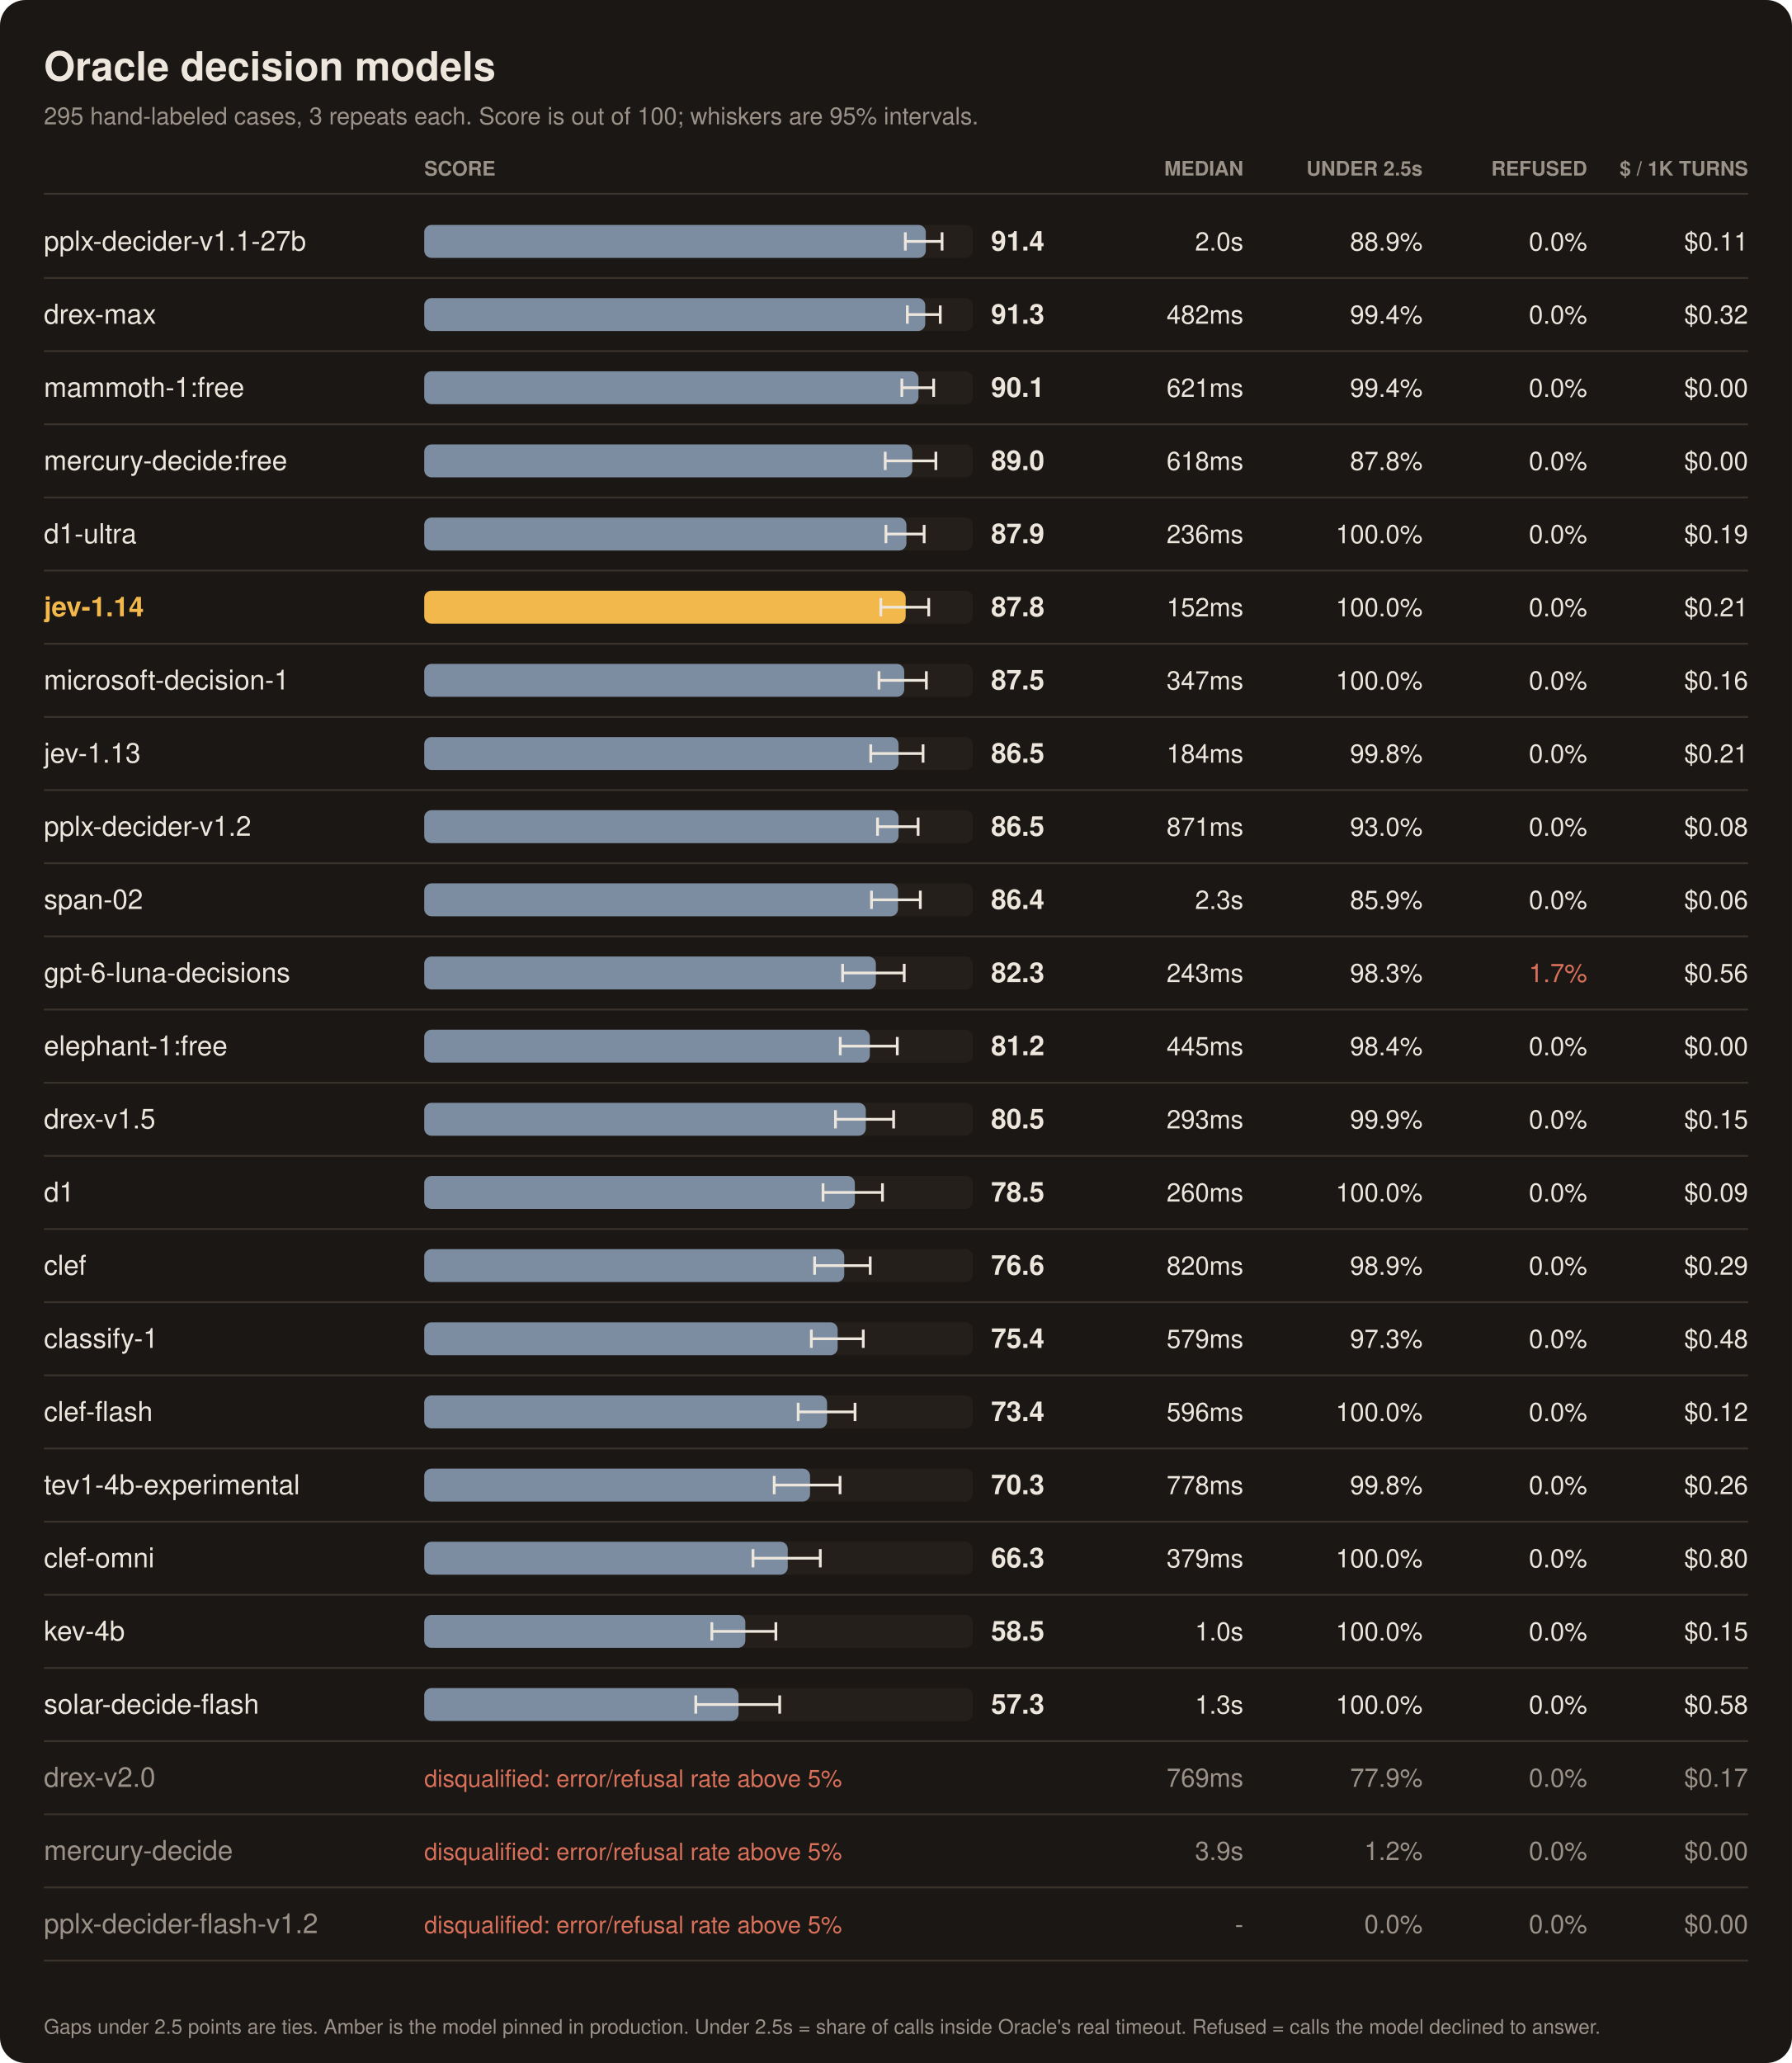
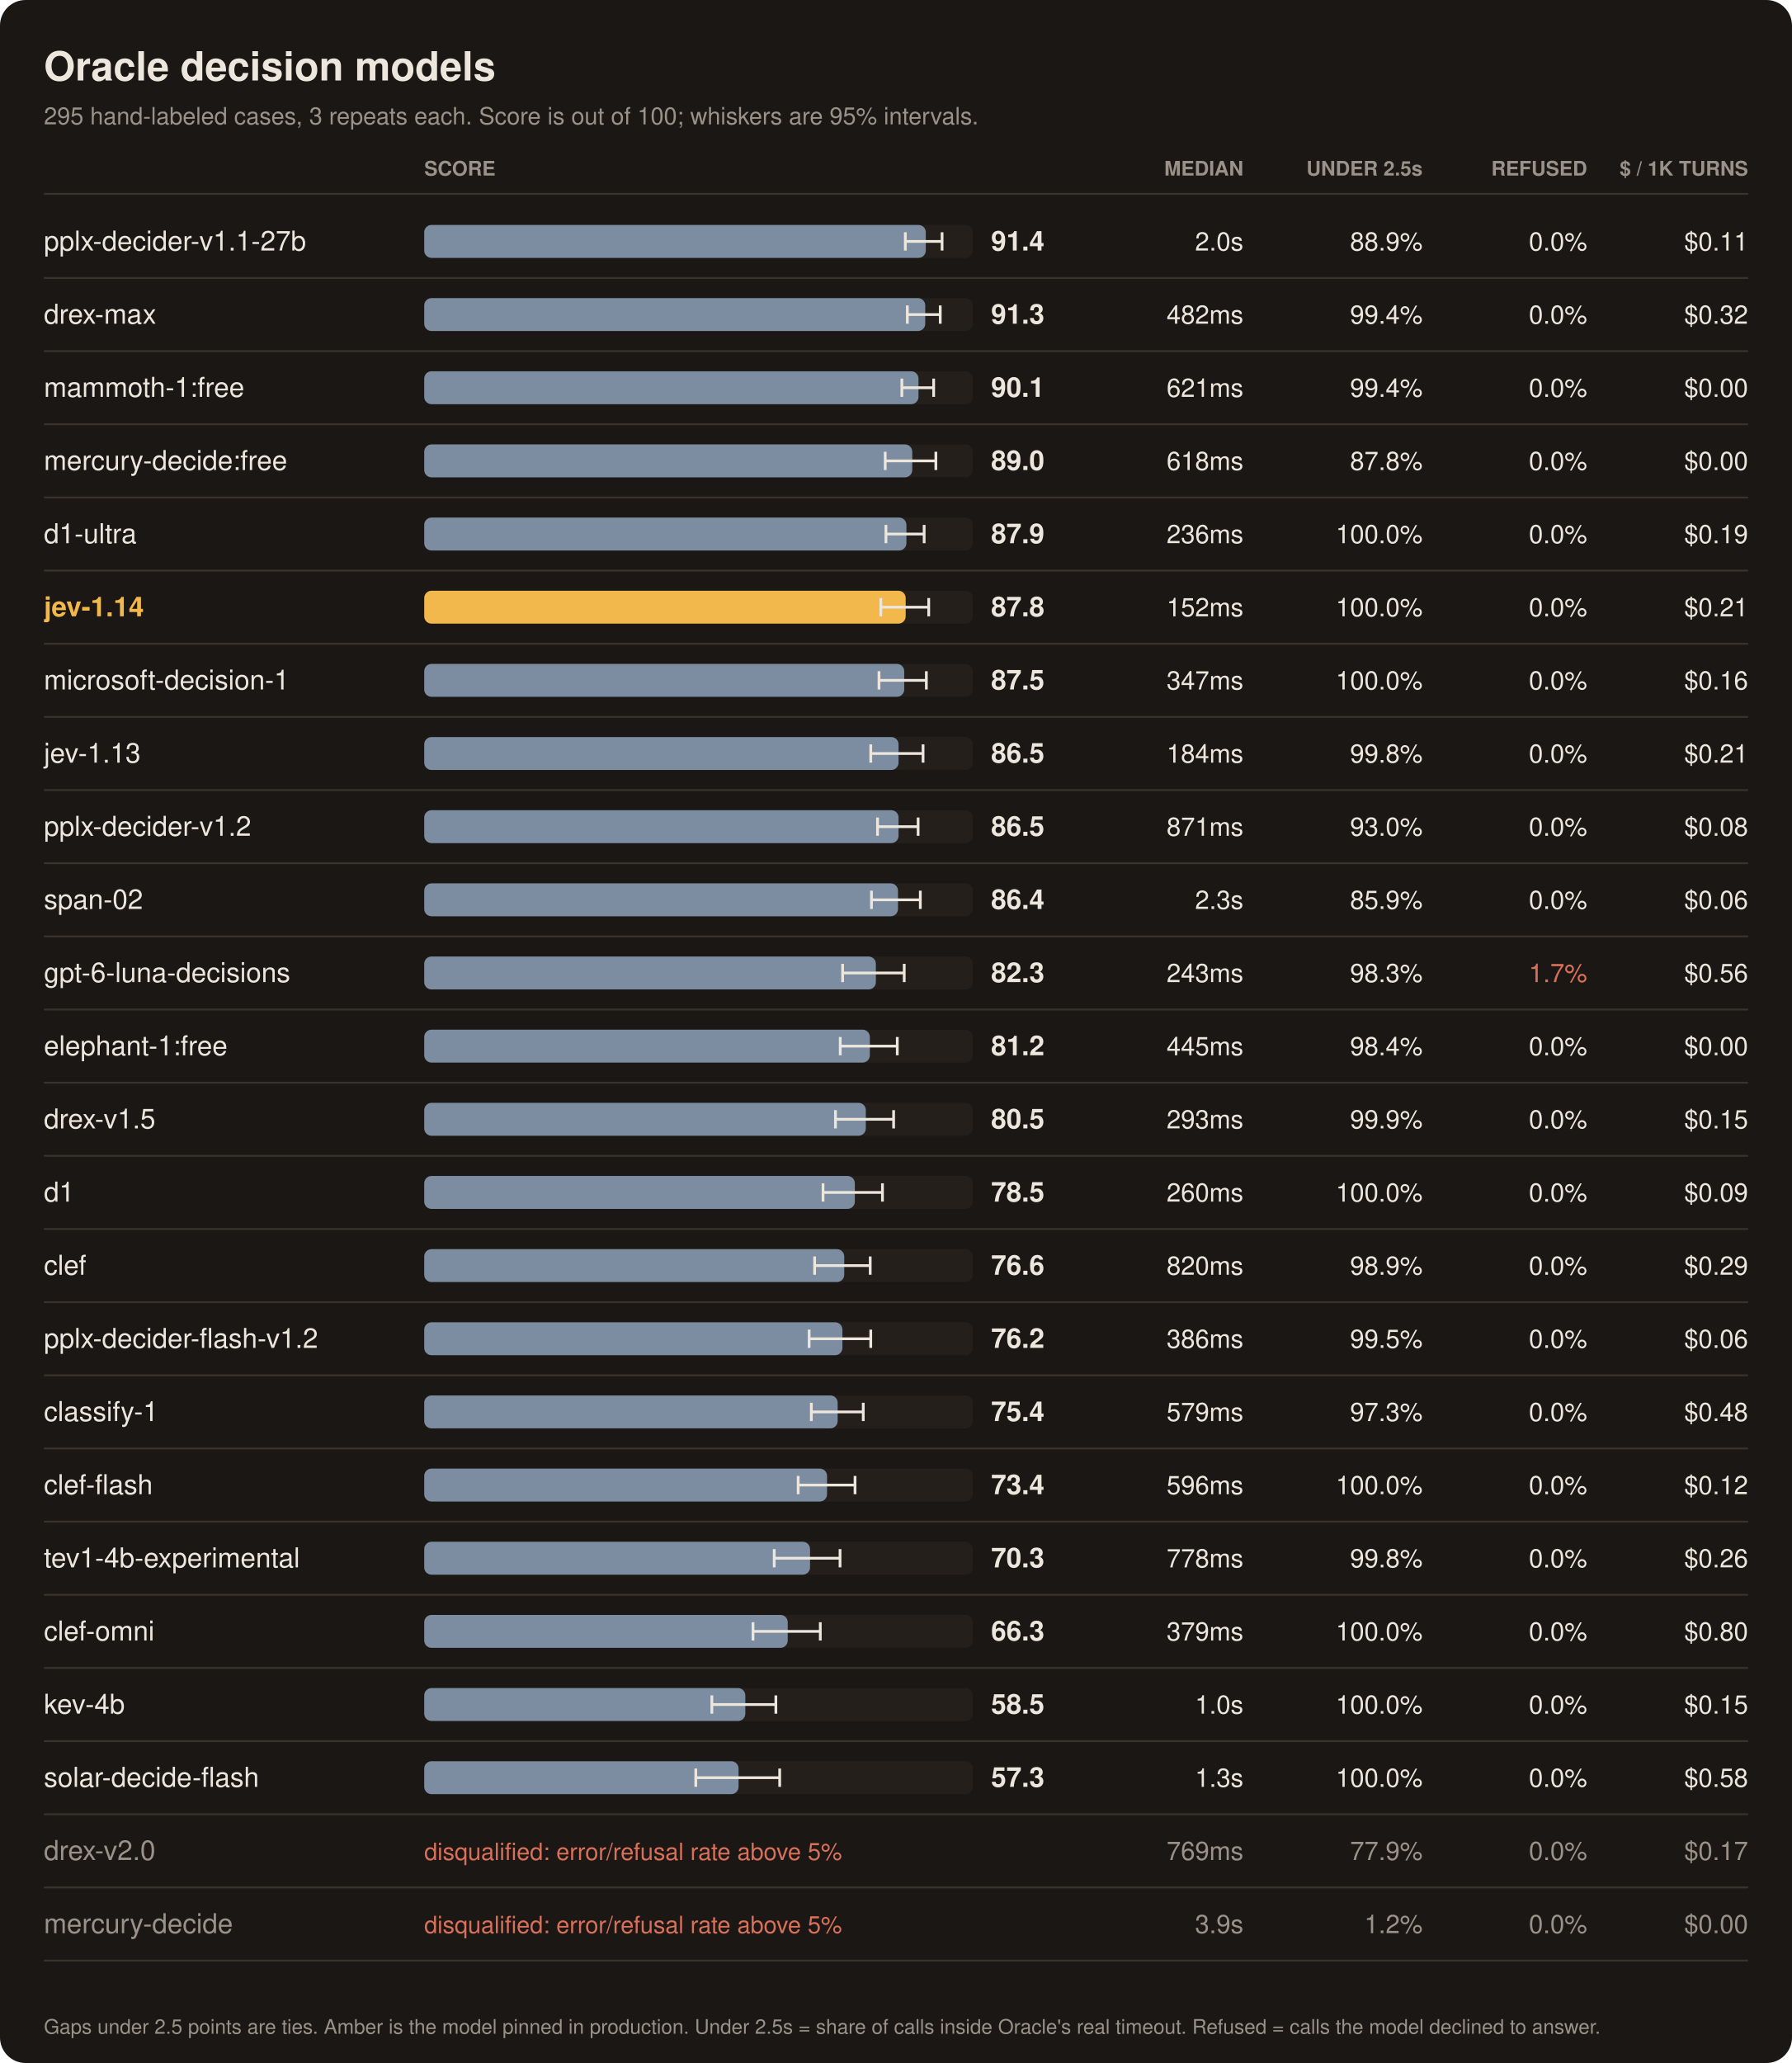
<svg xmlns="http://www.w3.org/2000/svg" viewBox="0 0 980 1128" width="980" role="img" aria-label="Oracle decision models" font-family="-apple-system,BlinkMacSystemFont,'Segoe UI',Helvetica,Arial,sans-serif">
  <rect width="980" height="1128" rx="14" fill="#1b1714" />
  <text x="24.0" y="44.0" font-size="22" font-weight="700" fill="#ece6dd" text-anchor="start">Oracle decision models</text>
  <text x="24.0" y="68.0" font-size="13" font-weight="400" fill="#9a9288" text-anchor="start">295 hand-labeled cases, 3 repeats each. Score is out of 100; whiskers are 95% intervals.</text>
  <text x="232.0" y="96.0" font-size="11" font-weight="600" fill="#9a9288" text-anchor="start">SCORE</text>
  <text x="680.0" y="96.0" font-size="11" font-weight="600" fill="#9a9288" text-anchor="end">MEDIAN</text>
  <text x="778.0" y="96.0" font-size="11" font-weight="600" fill="#9a9288" text-anchor="end">UNDER 2.5s</text>
  <text x="868.0" y="96.0" font-size="11" font-weight="600" fill="#9a9288" text-anchor="end">REFUSED</text>
  <text x="956.0" y="96.0" font-size="11" font-weight="600" fill="#9a9288" text-anchor="end">$ / 1K TURNS</text>
  <line x1="24.0" y1="106.0" x2="956.0" y2="106.0" stroke="#3a332c" stroke-width="1.0" />
  <text x="24.0" y="137.0" font-size="15" font-weight="500" fill="#ece6dd" text-anchor="start">pplx-decider-v1.1-27b</text>
  <rect x="232.0" y="123.0" width="300.0" height="18.0" rx="4.0" fill="#241f1b" />
  <rect x="232.0" y="123.0" width="274.3" height="18.0" rx="4.0" fill="#7d8da1" />
  <line x1="495.1" y1="132.0" x2="515.2" y2="132.0" stroke="#ece6dd" stroke-width="1.5" />
  <line x1="495.1" y1="127.0" x2="495.1" y2="137.0" stroke="#ece6dd" stroke-width="1.5" />
  <line x1="515.2" y1="127.0" x2="515.2" y2="137.0" stroke="#ece6dd" stroke-width="1.5" />
  <text x="542.0" y="137.0" font-size="15" font-weight="700" fill="#ece6dd" text-anchor="start">91.4</text>
  <text x="680.0" y="137.0" font-size="14" font-weight="400" fill="#ece6dd" text-anchor="end">2.0s</text>
  <text x="778.0" y="137.0" font-size="14" font-weight="400" fill="#ece6dd" text-anchor="end">88.9%</text>
  <text x="868.0" y="137.0" font-size="14" font-weight="400" fill="#ece6dd" text-anchor="end">0.0%</text>
  <text x="956.0" y="137.0" font-size="14" font-weight="400" fill="#ece6dd" text-anchor="end">$0.11</text>
  <line x1="24.0" y1="152.0" x2="956.0" y2="152.0" stroke="#3a332c" stroke-width="1.0" />
  <text x="24.0" y="177.0" font-size="15" font-weight="500" fill="#ece6dd" text-anchor="start">drex-max</text>
  <rect x="232.0" y="163.0" width="300.0" height="18.0" rx="4.0" fill="#241f1b" />
  <rect x="232.0" y="163.0" width="274.0" height="18.0" rx="4.0" fill="#7d8da1" />
  <line x1="496.2" y1="172.0" x2="514.2" y2="172.0" stroke="#ece6dd" stroke-width="1.5" />
  <line x1="496.2" y1="167.0" x2="496.2" y2="177.0" stroke="#ece6dd" stroke-width="1.5" />
  <line x1="514.2" y1="167.0" x2="514.2" y2="177.0" stroke="#ece6dd" stroke-width="1.5" />
  <text x="542.0" y="177.0" font-size="15" font-weight="700" fill="#ece6dd" text-anchor="start">91.3</text>
  <text x="680.0" y="177.0" font-size="14" font-weight="400" fill="#ece6dd" text-anchor="end">482ms</text>
  <text x="778.0" y="177.0" font-size="14" font-weight="400" fill="#ece6dd" text-anchor="end">99.4%</text>
  <text x="868.0" y="177.0" font-size="14" font-weight="400" fill="#ece6dd" text-anchor="end">0.0%</text>
  <text x="956.0" y="177.0" font-size="14" font-weight="400" fill="#ece6dd" text-anchor="end">$0.32</text>
  <line x1="24.0" y1="192.0" x2="956.0" y2="192.0" stroke="#3a332c" stroke-width="1.0" />
  <text x="24.0" y="217.0" font-size="15" font-weight="500" fill="#ece6dd" text-anchor="start">mammoth-1:free</text>
  <rect x="232.0" y="203.0" width="300.0" height="18.0" rx="4.0" fill="#241f1b" />
  <rect x="232.0" y="203.0" width="270.3" height="18.0" rx="4.0" fill="#7d8da1" />
  <line x1="493.2" y1="212.0" x2="510.6" y2="212.0" stroke="#ece6dd" stroke-width="1.5" />
  <line x1="493.2" y1="207.0" x2="493.2" y2="217.0" stroke="#ece6dd" stroke-width="1.5" />
  <line x1="510.6" y1="207.0" x2="510.6" y2="217.0" stroke="#ece6dd" stroke-width="1.5" />
  <text x="542.0" y="217.0" font-size="15" font-weight="700" fill="#ece6dd" text-anchor="start">90.1</text>
  <text x="680.0" y="217.0" font-size="14" font-weight="400" fill="#ece6dd" text-anchor="end">621ms</text>
  <text x="778.0" y="217.0" font-size="14" font-weight="400" fill="#ece6dd" text-anchor="end">99.4%</text>
  <text x="868.0" y="217.0" font-size="14" font-weight="400" fill="#ece6dd" text-anchor="end">0.0%</text>
  <text x="956.0" y="217.0" font-size="14" font-weight="400" fill="#ece6dd" text-anchor="end">$0.00</text>
  <line x1="24.0" y1="232.0" x2="956.0" y2="232.0" stroke="#3a332c" stroke-width="1.0" />
  <text x="24.0" y="257.0" font-size="15" font-weight="500" fill="#ece6dd" text-anchor="start">mercury-decide:free</text>
  <rect x="232.0" y="243.0" width="300.0" height="18.0" rx="4.0" fill="#241f1b" />
  <rect x="232.0" y="243.0" width="266.9" height="18.0" rx="4.0" fill="#7d8da1" />
  <line x1="484.1" y1="252.0" x2="511.8" y2="252.0" stroke="#ece6dd" stroke-width="1.5" />
  <line x1="484.1" y1="247.0" x2="484.1" y2="257.0" stroke="#ece6dd" stroke-width="1.5" />
  <line x1="511.8" y1="247.0" x2="511.8" y2="257.0" stroke="#ece6dd" stroke-width="1.5" />
  <text x="542.0" y="257.0" font-size="15" font-weight="700" fill="#ece6dd" text-anchor="start">89.0</text>
  <text x="680.0" y="257.0" font-size="14" font-weight="400" fill="#ece6dd" text-anchor="end">618ms</text>
  <text x="778.0" y="257.0" font-size="14" font-weight="400" fill="#ece6dd" text-anchor="end">87.8%</text>
  <text x="868.0" y="257.0" font-size="14" font-weight="400" fill="#ece6dd" text-anchor="end">0.0%</text>
  <text x="956.0" y="257.0" font-size="14" font-weight="400" fill="#ece6dd" text-anchor="end">$0.00</text>
  <line x1="24.0" y1="272.0" x2="956.0" y2="272.0" stroke="#3a332c" stroke-width="1.0" />
  <text x="24.0" y="297.0" font-size="15" font-weight="500" fill="#ece6dd" text-anchor="start">d1-ultra</text>
  <rect x="232.0" y="283.0" width="300.0" height="18.0" rx="4.0" fill="#241f1b" />
  <rect x="232.0" y="283.0" width="263.7" height="18.0" rx="4.0" fill="#7d8da1" />
  <line x1="484.5" y1="292.0" x2="505.4" y2="292.0" stroke="#ece6dd" stroke-width="1.5" />
  <line x1="484.5" y1="287.0" x2="484.5" y2="297.0" stroke="#ece6dd" stroke-width="1.5" />
  <line x1="505.4" y1="287.0" x2="505.4" y2="297.0" stroke="#ece6dd" stroke-width="1.5" />
  <text x="542.0" y="297.0" font-size="15" font-weight="700" fill="#ece6dd" text-anchor="start">87.9</text>
  <text x="680.0" y="297.0" font-size="14" font-weight="400" fill="#ece6dd" text-anchor="end">236ms</text>
  <text x="778.0" y="297.0" font-size="14" font-weight="400" fill="#ece6dd" text-anchor="end">100.0%</text>
  <text x="868.0" y="297.0" font-size="14" font-weight="400" fill="#ece6dd" text-anchor="end">0.0%</text>
  <text x="956.0" y="297.0" font-size="14" font-weight="400" fill="#ece6dd" text-anchor="end">$0.19</text>
  <line x1="24.0" y1="312.0" x2="956.0" y2="312.0" stroke="#3a332c" stroke-width="1.0" />
  <text x="24.0" y="337.0" font-size="15" font-weight="700" fill="#f2b84b" text-anchor="start">jev-1.14</text>
  <rect x="232.0" y="323.0" width="300.0" height="18.0" rx="4.0" fill="#241f1b" />
  <rect x="232.0" y="323.0" width="263.3" height="18.0" rx="4.0" fill="#f2b84b" />
  <line x1="481.7" y1="332.0" x2="507.9" y2="332.0" stroke="#ece6dd" stroke-width="1.5" />
  <line x1="481.7" y1="327.0" x2="481.7" y2="337.0" stroke="#ece6dd" stroke-width="1.5" />
  <line x1="507.9" y1="327.0" x2="507.9" y2="337.0" stroke="#ece6dd" stroke-width="1.5" />
  <text x="542.0" y="337.0" font-size="15" font-weight="700" fill="#ece6dd" text-anchor="start">87.8</text>
  <text x="680.0" y="337.0" font-size="14" font-weight="400" fill="#ece6dd" text-anchor="end">152ms</text>
  <text x="778.0" y="337.0" font-size="14" font-weight="400" fill="#ece6dd" text-anchor="end">100.0%</text>
  <text x="868.0" y="337.0" font-size="14" font-weight="400" fill="#ece6dd" text-anchor="end">0.0%</text>
  <text x="956.0" y="337.0" font-size="14" font-weight="400" fill="#ece6dd" text-anchor="end">$0.21</text>
  <line x1="24.0" y1="352.0" x2="956.0" y2="352.0" stroke="#3a332c" stroke-width="1.0" />
  <text x="24.0" y="377.0" font-size="15" font-weight="500" fill="#ece6dd" text-anchor="start">microsoft-decision-1</text>
  <rect x="232.0" y="363.0" width="300.0" height="18.0" rx="4.0" fill="#241f1b" />
  <rect x="232.0" y="363.0" width="262.5" height="18.0" rx="4.0" fill="#7d8da1" />
  <line x1="480.7" y1="372.0" x2="506.6" y2="372.0" stroke="#ece6dd" stroke-width="1.5" />
  <line x1="480.7" y1="367.0" x2="480.7" y2="377.0" stroke="#ece6dd" stroke-width="1.5" />
  <line x1="506.6" y1="367.0" x2="506.6" y2="377.0" stroke="#ece6dd" stroke-width="1.5" />
  <text x="542.0" y="377.0" font-size="15" font-weight="700" fill="#ece6dd" text-anchor="start">87.5</text>
  <text x="680.0" y="377.0" font-size="14" font-weight="400" fill="#ece6dd" text-anchor="end">347ms</text>
  <text x="778.0" y="377.0" font-size="14" font-weight="400" fill="#ece6dd" text-anchor="end">100.0%</text>
  <text x="868.0" y="377.0" font-size="14" font-weight="400" fill="#ece6dd" text-anchor="end">0.0%</text>
  <text x="956.0" y="377.0" font-size="14" font-weight="400" fill="#ece6dd" text-anchor="end">$0.16</text>
  <line x1="24.0" y1="392.0" x2="956.0" y2="392.0" stroke="#3a332c" stroke-width="1.0" />
  <text x="24.0" y="417.0" font-size="15" font-weight="500" fill="#ece6dd" text-anchor="start">jev-1.13</text>
  <rect x="232.0" y="403.0" width="300.0" height="18.0" rx="4.0" fill="#241f1b" />
  <rect x="232.0" y="403.0" width="259.4" height="18.0" rx="4.0" fill="#7d8da1" />
  <line x1="476.2" y1="412.0" x2="504.8" y2="412.0" stroke="#ece6dd" stroke-width="1.5" />
  <line x1="476.2" y1="407.0" x2="476.2" y2="417.0" stroke="#ece6dd" stroke-width="1.5" />
  <line x1="504.8" y1="407.0" x2="504.8" y2="417.0" stroke="#ece6dd" stroke-width="1.5" />
  <text x="542.0" y="417.0" font-size="15" font-weight="700" fill="#ece6dd" text-anchor="start">86.5</text>
  <text x="680.0" y="417.0" font-size="14" font-weight="400" fill="#ece6dd" text-anchor="end">184ms</text>
  <text x="778.0" y="417.0" font-size="14" font-weight="400" fill="#ece6dd" text-anchor="end">99.8%</text>
  <text x="868.0" y="417.0" font-size="14" font-weight="400" fill="#ece6dd" text-anchor="end">0.0%</text>
  <text x="956.0" y="417.0" font-size="14" font-weight="400" fill="#ece6dd" text-anchor="end">$0.21</text>
  <line x1="24.0" y1="432.0" x2="956.0" y2="432.0" stroke="#3a332c" stroke-width="1.0" />
  <text x="24.0" y="457.0" font-size="15" font-weight="500" fill="#ece6dd" text-anchor="start">pplx-decider-v1.2</text>
  <rect x="232.0" y="443.0" width="300.0" height="18.0" rx="4.0" fill="#241f1b" />
  <rect x="232.0" y="443.0" width="259.4" height="18.0" rx="4.0" fill="#7d8da1" />
  <line x1="479.9" y1="452.0" x2="502.1" y2="452.0" stroke="#ece6dd" stroke-width="1.5" />
  <line x1="479.9" y1="447.0" x2="479.9" y2="457.0" stroke="#ece6dd" stroke-width="1.5" />
  <line x1="502.1" y1="447.0" x2="502.1" y2="457.0" stroke="#ece6dd" stroke-width="1.5" />
  <text x="542.0" y="457.0" font-size="15" font-weight="700" fill="#ece6dd" text-anchor="start">86.5</text>
  <text x="680.0" y="457.0" font-size="14" font-weight="400" fill="#ece6dd" text-anchor="end">871ms</text>
  <text x="778.0" y="457.0" font-size="14" font-weight="400" fill="#ece6dd" text-anchor="end">93.0%</text>
  <text x="868.0" y="457.0" font-size="14" font-weight="400" fill="#ece6dd" text-anchor="end">0.0%</text>
  <text x="956.0" y="457.0" font-size="14" font-weight="400" fill="#ece6dd" text-anchor="end">$0.08</text>
  <line x1="24.0" y1="472.0" x2="956.0" y2="472.0" stroke="#3a332c" stroke-width="1.0" />
  <text x="24.0" y="497.0" font-size="15" font-weight="500" fill="#ece6dd" text-anchor="start">span-02</text>
  <rect x="232.0" y="483.0" width="300.0" height="18.0" rx="4.0" fill="#241f1b" />
  <rect x="232.0" y="483.0" width="259.1" height="18.0" rx="4.0" fill="#7d8da1" />
  <line x1="476.6" y1="492.0" x2="503.3" y2="492.0" stroke="#ece6dd" stroke-width="1.5" />
  <line x1="476.6" y1="487.0" x2="476.6" y2="497.0" stroke="#ece6dd" stroke-width="1.5" />
  <line x1="503.3" y1="487.0" x2="503.3" y2="497.0" stroke="#ece6dd" stroke-width="1.5" />
  <text x="542.0" y="497.0" font-size="15" font-weight="700" fill="#ece6dd" text-anchor="start">86.4</text>
  <text x="680.0" y="497.0" font-size="14" font-weight="400" fill="#ece6dd" text-anchor="end">2.3s</text>
  <text x="778.0" y="497.0" font-size="14" font-weight="400" fill="#ece6dd" text-anchor="end">85.9%</text>
  <text x="868.0" y="497.0" font-size="14" font-weight="400" fill="#ece6dd" text-anchor="end">0.0%</text>
  <text x="956.0" y="497.0" font-size="14" font-weight="400" fill="#ece6dd" text-anchor="end">$0.06</text>
  <line x1="24.0" y1="512.0" x2="956.0" y2="512.0" stroke="#3a332c" stroke-width="1.0" />
  <text x="24.0" y="537.0" font-size="15" font-weight="500" fill="#ece6dd" text-anchor="start">gpt-6-luna-decisions</text>
  <rect x="232.0" y="523.0" width="300.0" height="18.0" rx="4.0" fill="#241f1b" />
  <rect x="232.0" y="523.0" width="247.0" height="18.0" rx="4.0" fill="#7d8da1" />
  <line x1="460.8" y1="532.0" x2="494.5" y2="532.0" stroke="#ece6dd" stroke-width="1.5" />
  <line x1="460.8" y1="527.0" x2="460.8" y2="537.0" stroke="#ece6dd" stroke-width="1.5" />
  <line x1="494.5" y1="527.0" x2="494.5" y2="537.0" stroke="#ece6dd" stroke-width="1.5" />
  <text x="542.0" y="537.0" font-size="15" font-weight="700" fill="#ece6dd" text-anchor="start">82.3</text>
  <text x="680.0" y="537.0" font-size="14" font-weight="400" fill="#ece6dd" text-anchor="end">243ms</text>
  <text x="778.0" y="537.0" font-size="14" font-weight="400" fill="#ece6dd" text-anchor="end">98.3%</text>
  <text x="868.0" y="537.0" font-size="14" font-weight="400" fill="#d9705a" text-anchor="end">1.7%</text>
  <text x="956.0" y="537.0" font-size="14" font-weight="400" fill="#ece6dd" text-anchor="end">$0.56</text>
  <line x1="24.0" y1="552.0" x2="956.0" y2="552.0" stroke="#3a332c" stroke-width="1.0" />
  <text x="24.0" y="577.0" font-size="15" font-weight="500" fill="#ece6dd" text-anchor="start">elephant-1:free</text>
  <rect x="232.0" y="563.0" width="300.0" height="18.0" rx="4.0" fill="#241f1b" />
  <rect x="232.0" y="563.0" width="243.7" height="18.0" rx="4.0" fill="#7d8da1" />
  <line x1="459.5" y1="572.0" x2="490.7" y2="572.0" stroke="#ece6dd" stroke-width="1.5" />
  <line x1="459.5" y1="567.0" x2="459.5" y2="577.0" stroke="#ece6dd" stroke-width="1.5" />
  <line x1="490.7" y1="567.0" x2="490.7" y2="577.0" stroke="#ece6dd" stroke-width="1.5" />
  <text x="542.0" y="577.0" font-size="15" font-weight="700" fill="#ece6dd" text-anchor="start">81.2</text>
  <text x="680.0" y="577.0" font-size="14" font-weight="400" fill="#ece6dd" text-anchor="end">445ms</text>
  <text x="778.0" y="577.0" font-size="14" font-weight="400" fill="#ece6dd" text-anchor="end">98.4%</text>
  <text x="868.0" y="577.0" font-size="14" font-weight="400" fill="#ece6dd" text-anchor="end">0.0%</text>
  <text x="956.0" y="577.0" font-size="14" font-weight="400" fill="#ece6dd" text-anchor="end">$0.00</text>
  <line x1="24.0" y1="592.0" x2="956.0" y2="592.0" stroke="#3a332c" stroke-width="1.0" />
  <text x="24.0" y="617.0" font-size="15" font-weight="500" fill="#ece6dd" text-anchor="start">drex-v1.5</text>
  <rect x="232.0" y="603.0" width="300.0" height="18.0" rx="4.0" fill="#241f1b" />
  <rect x="232.0" y="603.0" width="241.5" height="18.0" rx="4.0" fill="#7d8da1" />
  <line x1="456.9" y1="612.0" x2="488.7" y2="612.0" stroke="#ece6dd" stroke-width="1.5" />
  <line x1="456.9" y1="607.0" x2="456.9" y2="617.0" stroke="#ece6dd" stroke-width="1.5" />
  <line x1="488.7" y1="607.0" x2="488.7" y2="617.0" stroke="#ece6dd" stroke-width="1.5" />
  <text x="542.0" y="617.0" font-size="15" font-weight="700" fill="#ece6dd" text-anchor="start">80.5</text>
  <text x="680.0" y="617.0" font-size="14" font-weight="400" fill="#ece6dd" text-anchor="end">293ms</text>
  <text x="778.0" y="617.0" font-size="14" font-weight="400" fill="#ece6dd" text-anchor="end">99.9%</text>
  <text x="868.0" y="617.0" font-size="14" font-weight="400" fill="#ece6dd" text-anchor="end">0.0%</text>
  <text x="956.0" y="617.0" font-size="14" font-weight="400" fill="#ece6dd" text-anchor="end">$0.15</text>
  <line x1="24.0" y1="632.0" x2="956.0" y2="632.0" stroke="#3a332c" stroke-width="1.0" />
  <text x="24.0" y="657.0" font-size="15" font-weight="500" fill="#ece6dd" text-anchor="start">d1</text>
  <rect x="232.0" y="643.0" width="300.0" height="18.0" rx="4.0" fill="#241f1b" />
  <rect x="232.0" y="643.0" width="235.5" height="18.0" rx="4.0" fill="#7d8da1" />
  <line x1="450.1" y1="652.0" x2="482.6" y2="652.0" stroke="#ece6dd" stroke-width="1.5" />
  <line x1="450.1" y1="647.0" x2="450.1" y2="657.0" stroke="#ece6dd" stroke-width="1.5" />
  <line x1="482.6" y1="647.0" x2="482.6" y2="657.0" stroke="#ece6dd" stroke-width="1.5" />
  <text x="542.0" y="657.0" font-size="15" font-weight="700" fill="#ece6dd" text-anchor="start">78.5</text>
  <text x="680.0" y="657.0" font-size="14" font-weight="400" fill="#ece6dd" text-anchor="end">260ms</text>
  <text x="778.0" y="657.0" font-size="14" font-weight="400" fill="#ece6dd" text-anchor="end">100.0%</text>
  <text x="868.0" y="657.0" font-size="14" font-weight="400" fill="#ece6dd" text-anchor="end">0.0%</text>
  <text x="956.0" y="657.0" font-size="14" font-weight="400" fill="#ece6dd" text-anchor="end">$0.09</text>
  <line x1="24.0" y1="672.0" x2="956.0" y2="672.0" stroke="#3a332c" stroke-width="1.0" />
  <text x="24.0" y="697.0" font-size="15" font-weight="500" fill="#ece6dd" text-anchor="start">clef</text>
  <rect x="232.0" y="683.0" width="300.0" height="18.0" rx="4.0" fill="#241f1b" />
  <rect x="232.0" y="683.0" width="229.7" height="18.0" rx="4.0" fill="#7d8da1" />
  <line x1="445.5" y1="692.0" x2="475.9" y2="692.0" stroke="#ece6dd" stroke-width="1.5" />
  <line x1="445.5" y1="687.0" x2="445.5" y2="697.0" stroke="#ece6dd" stroke-width="1.5" />
  <line x1="475.9" y1="687.0" x2="475.9" y2="697.0" stroke="#ece6dd" stroke-width="1.5" />
  <text x="542.0" y="697.0" font-size="15" font-weight="700" fill="#ece6dd" text-anchor="start">76.6</text>
  <text x="680.0" y="697.0" font-size="14" font-weight="400" fill="#ece6dd" text-anchor="end">820ms</text>
  <text x="778.0" y="697.0" font-size="14" font-weight="400" fill="#ece6dd" text-anchor="end">98.9%</text>
  <text x="868.0" y="697.0" font-size="14" font-weight="400" fill="#ece6dd" text-anchor="end">0.0%</text>
  <text x="956.0" y="697.0" font-size="14" font-weight="400" fill="#ece6dd" text-anchor="end">$0.29</text>
  <line x1="24.0" y1="712.0" x2="956.0" y2="712.0" stroke="#3a332c" stroke-width="1.0" />
-   <text x="24.0" y="737.0" font-size="15" font-weight="500" fill="#ece6dd" text-anchor="start">classify-1</text>
+   <text x="24.0" y="737.0" font-size="15" font-weight="500" fill="#ece6dd" text-anchor="start">pplx-decider-flash-v1.2</text>
  <rect x="232.0" y="723.0" width="300.0" height="18.0" rx="4.0" fill="#241f1b" />
-   <rect x="232.0" y="723.0" width="226.1" height="18.0" rx="4.0" fill="#7d8da1" />
-   <line x1="443.7" y1="732.0" x2="472.1" y2="732.0" stroke="#ece6dd" stroke-width="1.5" />
-   <line x1="443.7" y1="727.0" x2="443.7" y2="737.0" stroke="#ece6dd" stroke-width="1.5" />
-   <line x1="472.1" y1="727.0" x2="472.1" y2="737.0" stroke="#ece6dd" stroke-width="1.5" />
-   <text x="542.0" y="737.0" font-size="15" font-weight="700" fill="#ece6dd" text-anchor="start">75.4</text>
-   <text x="680.0" y="737.0" font-size="14" font-weight="400" fill="#ece6dd" text-anchor="end">579ms</text>
-   <text x="778.0" y="737.0" font-size="14" font-weight="400" fill="#ece6dd" text-anchor="end">97.3%</text>
+   <rect x="232.0" y="723.0" width="228.7" height="18.0" rx="4.0" fill="#7d8da1" />
+   <line x1="442.5" y1="732.0" x2="476.2" y2="732.0" stroke="#ece6dd" stroke-width="1.5" />
+   <line x1="442.5" y1="727.0" x2="442.5" y2="737.0" stroke="#ece6dd" stroke-width="1.5" />
+   <line x1="476.2" y1="727.0" x2="476.2" y2="737.0" stroke="#ece6dd" stroke-width="1.5" />
+   <text x="542.0" y="737.0" font-size="15" font-weight="700" fill="#ece6dd" text-anchor="start">76.2</text>
+   <text x="680.0" y="737.0" font-size="14" font-weight="400" fill="#ece6dd" text-anchor="end">386ms</text>
+   <text x="778.0" y="737.0" font-size="14" font-weight="400" fill="#ece6dd" text-anchor="end">99.5%</text>
  <text x="868.0" y="737.0" font-size="14" font-weight="400" fill="#ece6dd" text-anchor="end">0.0%</text>
-   <text x="956.0" y="737.0" font-size="14" font-weight="400" fill="#ece6dd" text-anchor="end">$0.48</text>
+   <text x="956.0" y="737.0" font-size="14" font-weight="400" fill="#ece6dd" text-anchor="end">$0.06</text>
  <line x1="24.0" y1="752.0" x2="956.0" y2="752.0" stroke="#3a332c" stroke-width="1.0" />
-   <text x="24.0" y="777.0" font-size="15" font-weight="500" fill="#ece6dd" text-anchor="start">clef-flash</text>
+   <text x="24.0" y="777.0" font-size="15" font-weight="500" fill="#ece6dd" text-anchor="start">classify-1</text>
  <rect x="232.0" y="763.0" width="300.0" height="18.0" rx="4.0" fill="#241f1b" />
-   <rect x="232.0" y="763.0" width="220.3" height="18.0" rx="4.0" fill="#7d8da1" />
-   <line x1="436.5" y1="772.0" x2="467.6" y2="772.0" stroke="#ece6dd" stroke-width="1.5" />
-   <line x1="436.5" y1="767.0" x2="436.5" y2="777.0" stroke="#ece6dd" stroke-width="1.5" />
-   <line x1="467.6" y1="767.0" x2="467.6" y2="777.0" stroke="#ece6dd" stroke-width="1.5" />
-   <text x="542.0" y="777.0" font-size="15" font-weight="700" fill="#ece6dd" text-anchor="start">73.4</text>
-   <text x="680.0" y="777.0" font-size="14" font-weight="400" fill="#ece6dd" text-anchor="end">596ms</text>
-   <text x="778.0" y="777.0" font-size="14" font-weight="400" fill="#ece6dd" text-anchor="end">100.0%</text>
+   <rect x="232.0" y="763.0" width="226.1" height="18.0" rx="4.0" fill="#7d8da1" />
+   <line x1="443.7" y1="772.0" x2="472.1" y2="772.0" stroke="#ece6dd" stroke-width="1.5" />
+   <line x1="443.7" y1="767.0" x2="443.7" y2="777.0" stroke="#ece6dd" stroke-width="1.5" />
+   <line x1="472.1" y1="767.0" x2="472.1" y2="777.0" stroke="#ece6dd" stroke-width="1.5" />
+   <text x="542.0" y="777.0" font-size="15" font-weight="700" fill="#ece6dd" text-anchor="start">75.4</text>
+   <text x="680.0" y="777.0" font-size="14" font-weight="400" fill="#ece6dd" text-anchor="end">579ms</text>
+   <text x="778.0" y="777.0" font-size="14" font-weight="400" fill="#ece6dd" text-anchor="end">97.3%</text>
  <text x="868.0" y="777.0" font-size="14" font-weight="400" fill="#ece6dd" text-anchor="end">0.0%</text>
-   <text x="956.0" y="777.0" font-size="14" font-weight="400" fill="#ece6dd" text-anchor="end">$0.12</text>
+   <text x="956.0" y="777.0" font-size="14" font-weight="400" fill="#ece6dd" text-anchor="end">$0.48</text>
  <line x1="24.0" y1="792.0" x2="956.0" y2="792.0" stroke="#3a332c" stroke-width="1.0" />
-   <text x="24.0" y="817.0" font-size="15" font-weight="500" fill="#ece6dd" text-anchor="start">tev1-4b-experimental</text>
+   <text x="24.0" y="817.0" font-size="15" font-weight="500" fill="#ece6dd" text-anchor="start">clef-flash</text>
  <rect x="232.0" y="803.0" width="300.0" height="18.0" rx="4.0" fill="#241f1b" />
-   <rect x="232.0" y="803.0" width="211.0" height="18.0" rx="4.0" fill="#7d8da1" />
-   <line x1="423.4" y1="812.0" x2="459.4" y2="812.0" stroke="#ece6dd" stroke-width="1.5" />
-   <line x1="423.4" y1="807.0" x2="423.4" y2="817.0" stroke="#ece6dd" stroke-width="1.5" />
-   <line x1="459.4" y1="807.0" x2="459.4" y2="817.0" stroke="#ece6dd" stroke-width="1.5" />
-   <text x="542.0" y="817.0" font-size="15" font-weight="700" fill="#ece6dd" text-anchor="start">70.3</text>
-   <text x="680.0" y="817.0" font-size="14" font-weight="400" fill="#ece6dd" text-anchor="end">778ms</text>
-   <text x="778.0" y="817.0" font-size="14" font-weight="400" fill="#ece6dd" text-anchor="end">99.8%</text>
+   <rect x="232.0" y="803.0" width="220.3" height="18.0" rx="4.0" fill="#7d8da1" />
+   <line x1="436.5" y1="812.0" x2="467.6" y2="812.0" stroke="#ece6dd" stroke-width="1.5" />
+   <line x1="436.5" y1="807.0" x2="436.5" y2="817.0" stroke="#ece6dd" stroke-width="1.5" />
+   <line x1="467.6" y1="807.0" x2="467.6" y2="817.0" stroke="#ece6dd" stroke-width="1.5" />
+   <text x="542.0" y="817.0" font-size="15" font-weight="700" fill="#ece6dd" text-anchor="start">73.4</text>
+   <text x="680.0" y="817.0" font-size="14" font-weight="400" fill="#ece6dd" text-anchor="end">596ms</text>
+   <text x="778.0" y="817.0" font-size="14" font-weight="400" fill="#ece6dd" text-anchor="end">100.0%</text>
  <text x="868.0" y="817.0" font-size="14" font-weight="400" fill="#ece6dd" text-anchor="end">0.0%</text>
-   <text x="956.0" y="817.0" font-size="14" font-weight="400" fill="#ece6dd" text-anchor="end">$0.26</text>
+   <text x="956.0" y="817.0" font-size="14" font-weight="400" fill="#ece6dd" text-anchor="end">$0.12</text>
  <line x1="24.0" y1="832.0" x2="956.0" y2="832.0" stroke="#3a332c" stroke-width="1.0" />
-   <text x="24.0" y="857.0" font-size="15" font-weight="500" fill="#ece6dd" text-anchor="start">clef-omni</text>
+   <text x="24.0" y="857.0" font-size="15" font-weight="500" fill="#ece6dd" text-anchor="start">tev1-4b-experimental</text>
  <rect x="232.0" y="843.0" width="300.0" height="18.0" rx="4.0" fill="#241f1b" />
-   <rect x="232.0" y="843.0" width="198.8" height="18.0" rx="4.0" fill="#7d8da1" />
-   <line x1="411.8" y1="852.0" x2="448.6" y2="852.0" stroke="#ece6dd" stroke-width="1.5" />
-   <line x1="411.8" y1="847.0" x2="411.8" y2="857.0" stroke="#ece6dd" stroke-width="1.5" />
-   <line x1="448.6" y1="847.0" x2="448.6" y2="857.0" stroke="#ece6dd" stroke-width="1.5" />
-   <text x="542.0" y="857.0" font-size="15" font-weight="700" fill="#ece6dd" text-anchor="start">66.3</text>
-   <text x="680.0" y="857.0" font-size="14" font-weight="400" fill="#ece6dd" text-anchor="end">379ms</text>
-   <text x="778.0" y="857.0" font-size="14" font-weight="400" fill="#ece6dd" text-anchor="end">100.0%</text>
+   <rect x="232.0" y="843.0" width="211.0" height="18.0" rx="4.0" fill="#7d8da1" />
+   <line x1="423.4" y1="852.0" x2="459.4" y2="852.0" stroke="#ece6dd" stroke-width="1.5" />
+   <line x1="423.4" y1="847.0" x2="423.4" y2="857.0" stroke="#ece6dd" stroke-width="1.5" />
+   <line x1="459.4" y1="847.0" x2="459.4" y2="857.0" stroke="#ece6dd" stroke-width="1.5" />
+   <text x="542.0" y="857.0" font-size="15" font-weight="700" fill="#ece6dd" text-anchor="start">70.3</text>
+   <text x="680.0" y="857.0" font-size="14" font-weight="400" fill="#ece6dd" text-anchor="end">778ms</text>
+   <text x="778.0" y="857.0" font-size="14" font-weight="400" fill="#ece6dd" text-anchor="end">99.8%</text>
  <text x="868.0" y="857.0" font-size="14" font-weight="400" fill="#ece6dd" text-anchor="end">0.0%</text>
-   <text x="956.0" y="857.0" font-size="14" font-weight="400" fill="#ece6dd" text-anchor="end">$0.80</text>
+   <text x="956.0" y="857.0" font-size="14" font-weight="400" fill="#ece6dd" text-anchor="end">$0.26</text>
  <line x1="24.0" y1="872.0" x2="956.0" y2="872.0" stroke="#3a332c" stroke-width="1.0" />
-   <text x="24.0" y="897.0" font-size="15" font-weight="500" fill="#ece6dd" text-anchor="start">kev-4b</text>
+   <text x="24.0" y="897.0" font-size="15" font-weight="500" fill="#ece6dd" text-anchor="start">clef-omni</text>
  <rect x="232.0" y="883.0" width="300.0" height="18.0" rx="4.0" fill="#241f1b" />
-   <rect x="232.0" y="883.0" width="175.6" height="18.0" rx="4.0" fill="#7d8da1" />
-   <line x1="389.3" y1="892.0" x2="424.3" y2="892.0" stroke="#ece6dd" stroke-width="1.5" />
-   <line x1="389.3" y1="887.0" x2="389.3" y2="897.0" stroke="#ece6dd" stroke-width="1.5" />
-   <line x1="424.3" y1="887.0" x2="424.3" y2="897.0" stroke="#ece6dd" stroke-width="1.5" />
-   <text x="542.0" y="897.0" font-size="15" font-weight="700" fill="#ece6dd" text-anchor="start">58.5</text>
-   <text x="680.0" y="897.0" font-size="14" font-weight="400" fill="#ece6dd" text-anchor="end">1.0s</text>
+   <rect x="232.0" y="883.0" width="198.8" height="18.0" rx="4.0" fill="#7d8da1" />
+   <line x1="411.8" y1="892.0" x2="448.6" y2="892.0" stroke="#ece6dd" stroke-width="1.5" />
+   <line x1="411.8" y1="887.0" x2="411.8" y2="897.0" stroke="#ece6dd" stroke-width="1.5" />
+   <line x1="448.6" y1="887.0" x2="448.6" y2="897.0" stroke="#ece6dd" stroke-width="1.5" />
+   <text x="542.0" y="897.0" font-size="15" font-weight="700" fill="#ece6dd" text-anchor="start">66.3</text>
+   <text x="680.0" y="897.0" font-size="14" font-weight="400" fill="#ece6dd" text-anchor="end">379ms</text>
  <text x="778.0" y="897.0" font-size="14" font-weight="400" fill="#ece6dd" text-anchor="end">100.0%</text>
  <text x="868.0" y="897.0" font-size="14" font-weight="400" fill="#ece6dd" text-anchor="end">0.0%</text>
-   <text x="956.0" y="897.0" font-size="14" font-weight="400" fill="#ece6dd" text-anchor="end">$0.15</text>
+   <text x="956.0" y="897.0" font-size="14" font-weight="400" fill="#ece6dd" text-anchor="end">$0.80</text>
  <line x1="24.0" y1="912.0" x2="956.0" y2="912.0" stroke="#3a332c" stroke-width="1.0" />
-   <text x="24.0" y="937.0" font-size="15" font-weight="500" fill="#ece6dd" text-anchor="start">solar-decide-flash</text>
+   <text x="24.0" y="937.0" font-size="15" font-weight="500" fill="#ece6dd" text-anchor="start">kev-4b</text>
  <rect x="232.0" y="923.0" width="300.0" height="18.0" rx="4.0" fill="#241f1b" />
-   <rect x="232.0" y="923.0" width="171.9" height="18.0" rx="4.0" fill="#7d8da1" />
-   <line x1="380.5" y1="932.0" x2="426.4" y2="932.0" stroke="#ece6dd" stroke-width="1.5" />
-   <line x1="380.5" y1="927.0" x2="380.5" y2="937.0" stroke="#ece6dd" stroke-width="1.5" />
-   <line x1="426.4" y1="927.0" x2="426.4" y2="937.0" stroke="#ece6dd" stroke-width="1.5" />
-   <text x="542.0" y="937.0" font-size="15" font-weight="700" fill="#ece6dd" text-anchor="start">57.3</text>
-   <text x="680.0" y="937.0" font-size="14" font-weight="400" fill="#ece6dd" text-anchor="end">1.3s</text>
+   <rect x="232.0" y="923.0" width="175.6" height="18.0" rx="4.0" fill="#7d8da1" />
+   <line x1="389.3" y1="932.0" x2="424.3" y2="932.0" stroke="#ece6dd" stroke-width="1.5" />
+   <line x1="389.3" y1="927.0" x2="389.3" y2="937.0" stroke="#ece6dd" stroke-width="1.5" />
+   <line x1="424.3" y1="927.0" x2="424.3" y2="937.0" stroke="#ece6dd" stroke-width="1.5" />
+   <text x="542.0" y="937.0" font-size="15" font-weight="700" fill="#ece6dd" text-anchor="start">58.5</text>
+   <text x="680.0" y="937.0" font-size="14" font-weight="400" fill="#ece6dd" text-anchor="end">1.0s</text>
  <text x="778.0" y="937.0" font-size="14" font-weight="400" fill="#ece6dd" text-anchor="end">100.0%</text>
  <text x="868.0" y="937.0" font-size="14" font-weight="400" fill="#ece6dd" text-anchor="end">0.0%</text>
-   <text x="956.0" y="937.0" font-size="14" font-weight="400" fill="#ece6dd" text-anchor="end">$0.58</text>
+   <text x="956.0" y="937.0" font-size="14" font-weight="400" fill="#ece6dd" text-anchor="end">$0.15</text>
  <line x1="24.0" y1="952.0" x2="956.0" y2="952.0" stroke="#3a332c" stroke-width="1.0" />
-   <text x="24.0" y="977.0" font-size="15" font-weight="500" fill="#9a9288" text-anchor="start">drex-v2.0</text>
-   <text x="232.0" y="977.0" font-size="13" font-weight="400" fill="#d9705a" text-anchor="start">disqualified: error/refusal rate above 5%</text>
-   <text x="680.0" y="977.0" font-size="14" font-weight="400" fill="#9a9288" text-anchor="end">769ms</text>
-   <text x="778.0" y="977.0" font-size="14" font-weight="400" fill="#9a9288" text-anchor="end">77.9%</text>
-   <text x="868.0" y="977.0" font-size="14" font-weight="400" fill="#9a9288" text-anchor="end">0.0%</text>
-   <text x="956.0" y="977.0" font-size="14" font-weight="400" fill="#9a9288" text-anchor="end">$0.17</text>
+   <text x="24.0" y="977.0" font-size="15" font-weight="500" fill="#ece6dd" text-anchor="start">solar-decide-flash</text>
+   <rect x="232.0" y="963.0" width="300.0" height="18.0" rx="4.0" fill="#241f1b" />
+   <rect x="232.0" y="963.0" width="171.9" height="18.0" rx="4.0" fill="#7d8da1" />
+   <line x1="380.5" y1="972.0" x2="426.4" y2="972.0" stroke="#ece6dd" stroke-width="1.5" />
+   <line x1="380.5" y1="967.0" x2="380.5" y2="977.0" stroke="#ece6dd" stroke-width="1.5" />
+   <line x1="426.4" y1="967.0" x2="426.4" y2="977.0" stroke="#ece6dd" stroke-width="1.5" />
+   <text x="542.0" y="977.0" font-size="15" font-weight="700" fill="#ece6dd" text-anchor="start">57.3</text>
+   <text x="680.0" y="977.0" font-size="14" font-weight="400" fill="#ece6dd" text-anchor="end">1.3s</text>
+   <text x="778.0" y="977.0" font-size="14" font-weight="400" fill="#ece6dd" text-anchor="end">100.0%</text>
+   <text x="868.0" y="977.0" font-size="14" font-weight="400" fill="#ece6dd" text-anchor="end">0.0%</text>
+   <text x="956.0" y="977.0" font-size="14" font-weight="400" fill="#ece6dd" text-anchor="end">$0.58</text>
  <line x1="24.0" y1="992.0" x2="956.0" y2="992.0" stroke="#3a332c" stroke-width="1.0" />
-   <text x="24.0" y="1017.0" font-size="15" font-weight="500" fill="#9a9288" text-anchor="start">mercury-decide</text>
+   <text x="24.0" y="1017.0" font-size="15" font-weight="500" fill="#9a9288" text-anchor="start">drex-v2.0</text>
  <text x="232.0" y="1017.0" font-size="13" font-weight="400" fill="#d9705a" text-anchor="start">disqualified: error/refusal rate above 5%</text>
-   <text x="680.0" y="1017.0" font-size="14" font-weight="400" fill="#9a9288" text-anchor="end">3.9s</text>
-   <text x="778.0" y="1017.0" font-size="14" font-weight="400" fill="#9a9288" text-anchor="end">1.2%</text>
+   <text x="680.0" y="1017.0" font-size="14" font-weight="400" fill="#9a9288" text-anchor="end">769ms</text>
+   <text x="778.0" y="1017.0" font-size="14" font-weight="400" fill="#9a9288" text-anchor="end">77.9%</text>
  <text x="868.0" y="1017.0" font-size="14" font-weight="400" fill="#9a9288" text-anchor="end">0.0%</text>
-   <text x="956.0" y="1017.0" font-size="14" font-weight="400" fill="#9a9288" text-anchor="end">$0.00</text>
+   <text x="956.0" y="1017.0" font-size="14" font-weight="400" fill="#9a9288" text-anchor="end">$0.17</text>
  <line x1="24.0" y1="1032.0" x2="956.0" y2="1032.0" stroke="#3a332c" stroke-width="1.0" />
-   <text x="24.0" y="1057.0" font-size="15" font-weight="500" fill="#9a9288" text-anchor="start">pplx-decider-flash-v1.2</text>
+   <text x="24.0" y="1057.0" font-size="15" font-weight="500" fill="#9a9288" text-anchor="start">mercury-decide</text>
  <text x="232.0" y="1057.0" font-size="13" font-weight="400" fill="#d9705a" text-anchor="start">disqualified: error/refusal rate above 5%</text>
-   <text x="680.0" y="1057.0" font-size="14" font-weight="400" fill="#9a9288" text-anchor="end">-</text>
-   <text x="778.0" y="1057.0" font-size="14" font-weight="400" fill="#9a9288" text-anchor="end">0.0%</text>
+   <text x="680.0" y="1057.0" font-size="14" font-weight="400" fill="#9a9288" text-anchor="end">3.9s</text>
+   <text x="778.0" y="1057.0" font-size="14" font-weight="400" fill="#9a9288" text-anchor="end">1.2%</text>
  <text x="868.0" y="1057.0" font-size="14" font-weight="400" fill="#9a9288" text-anchor="end">0.0%</text>
  <text x="956.0" y="1057.0" font-size="14" font-weight="400" fill="#9a9288" text-anchor="end">$0.00</text>
  <line x1="24.0" y1="1072.0" x2="956.0" y2="1072.0" stroke="#3a332c" stroke-width="1.0" />
  <text x="24.0" y="1112.0" font-size="11" font-weight="400" fill="#9a9288" text-anchor="start">Gaps under 2.5 points are ties. Amber is the model pinned in production. Under 2.5s = share of calls inside Oracle's real timeout. Refused = calls the model declined to answer.</text>
</svg>
